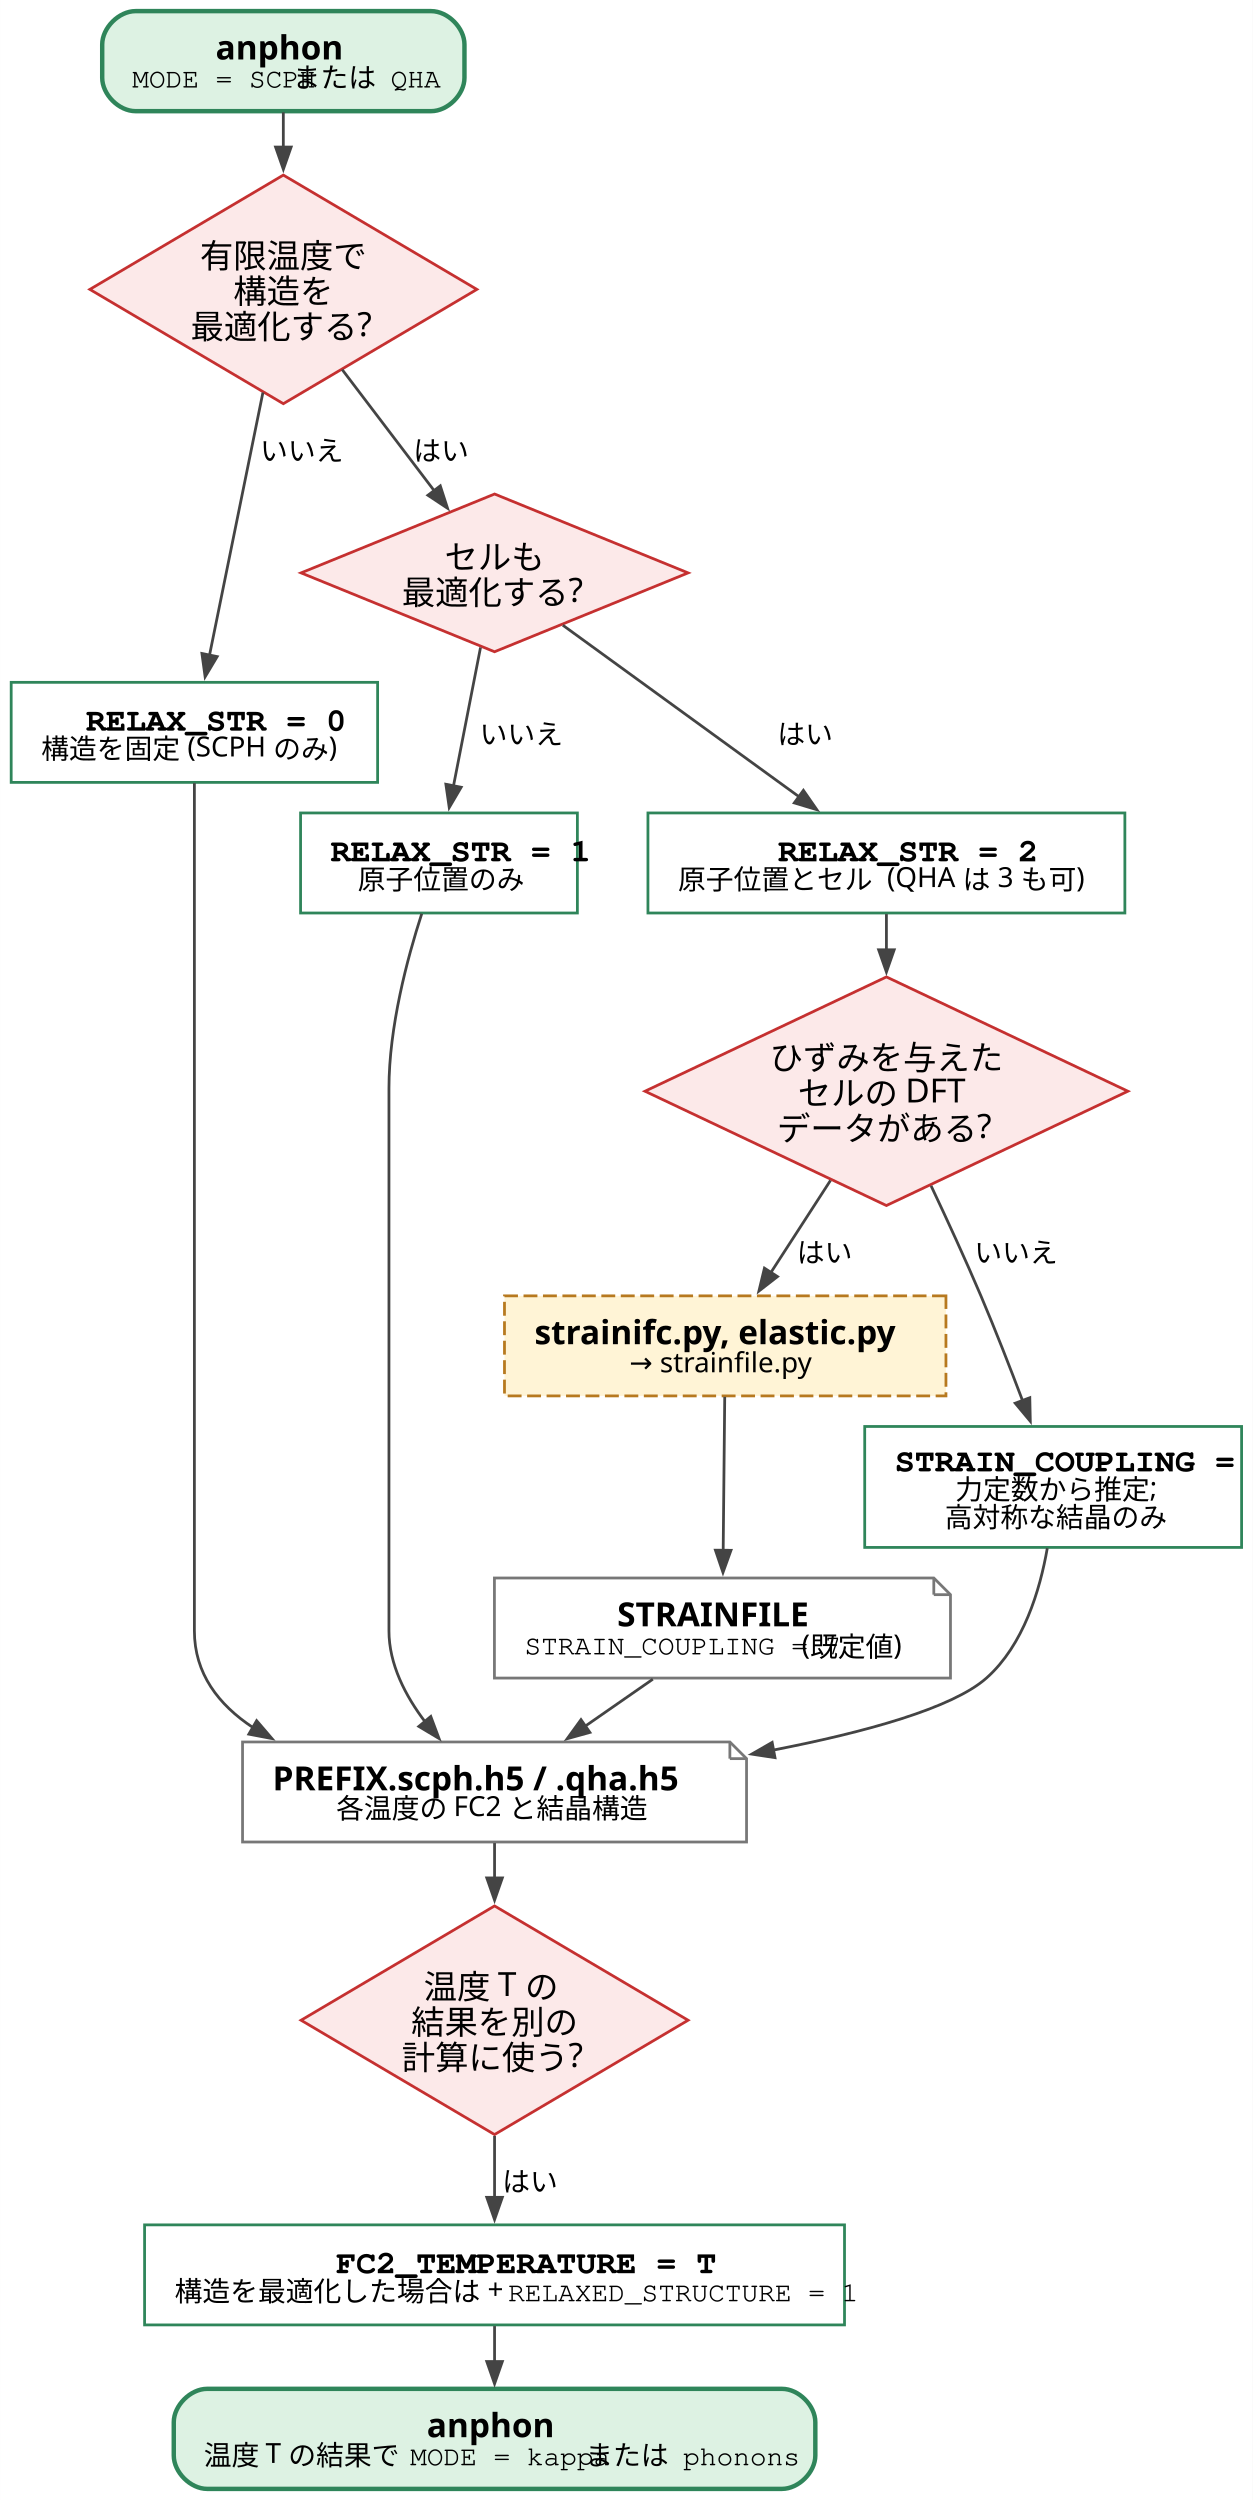
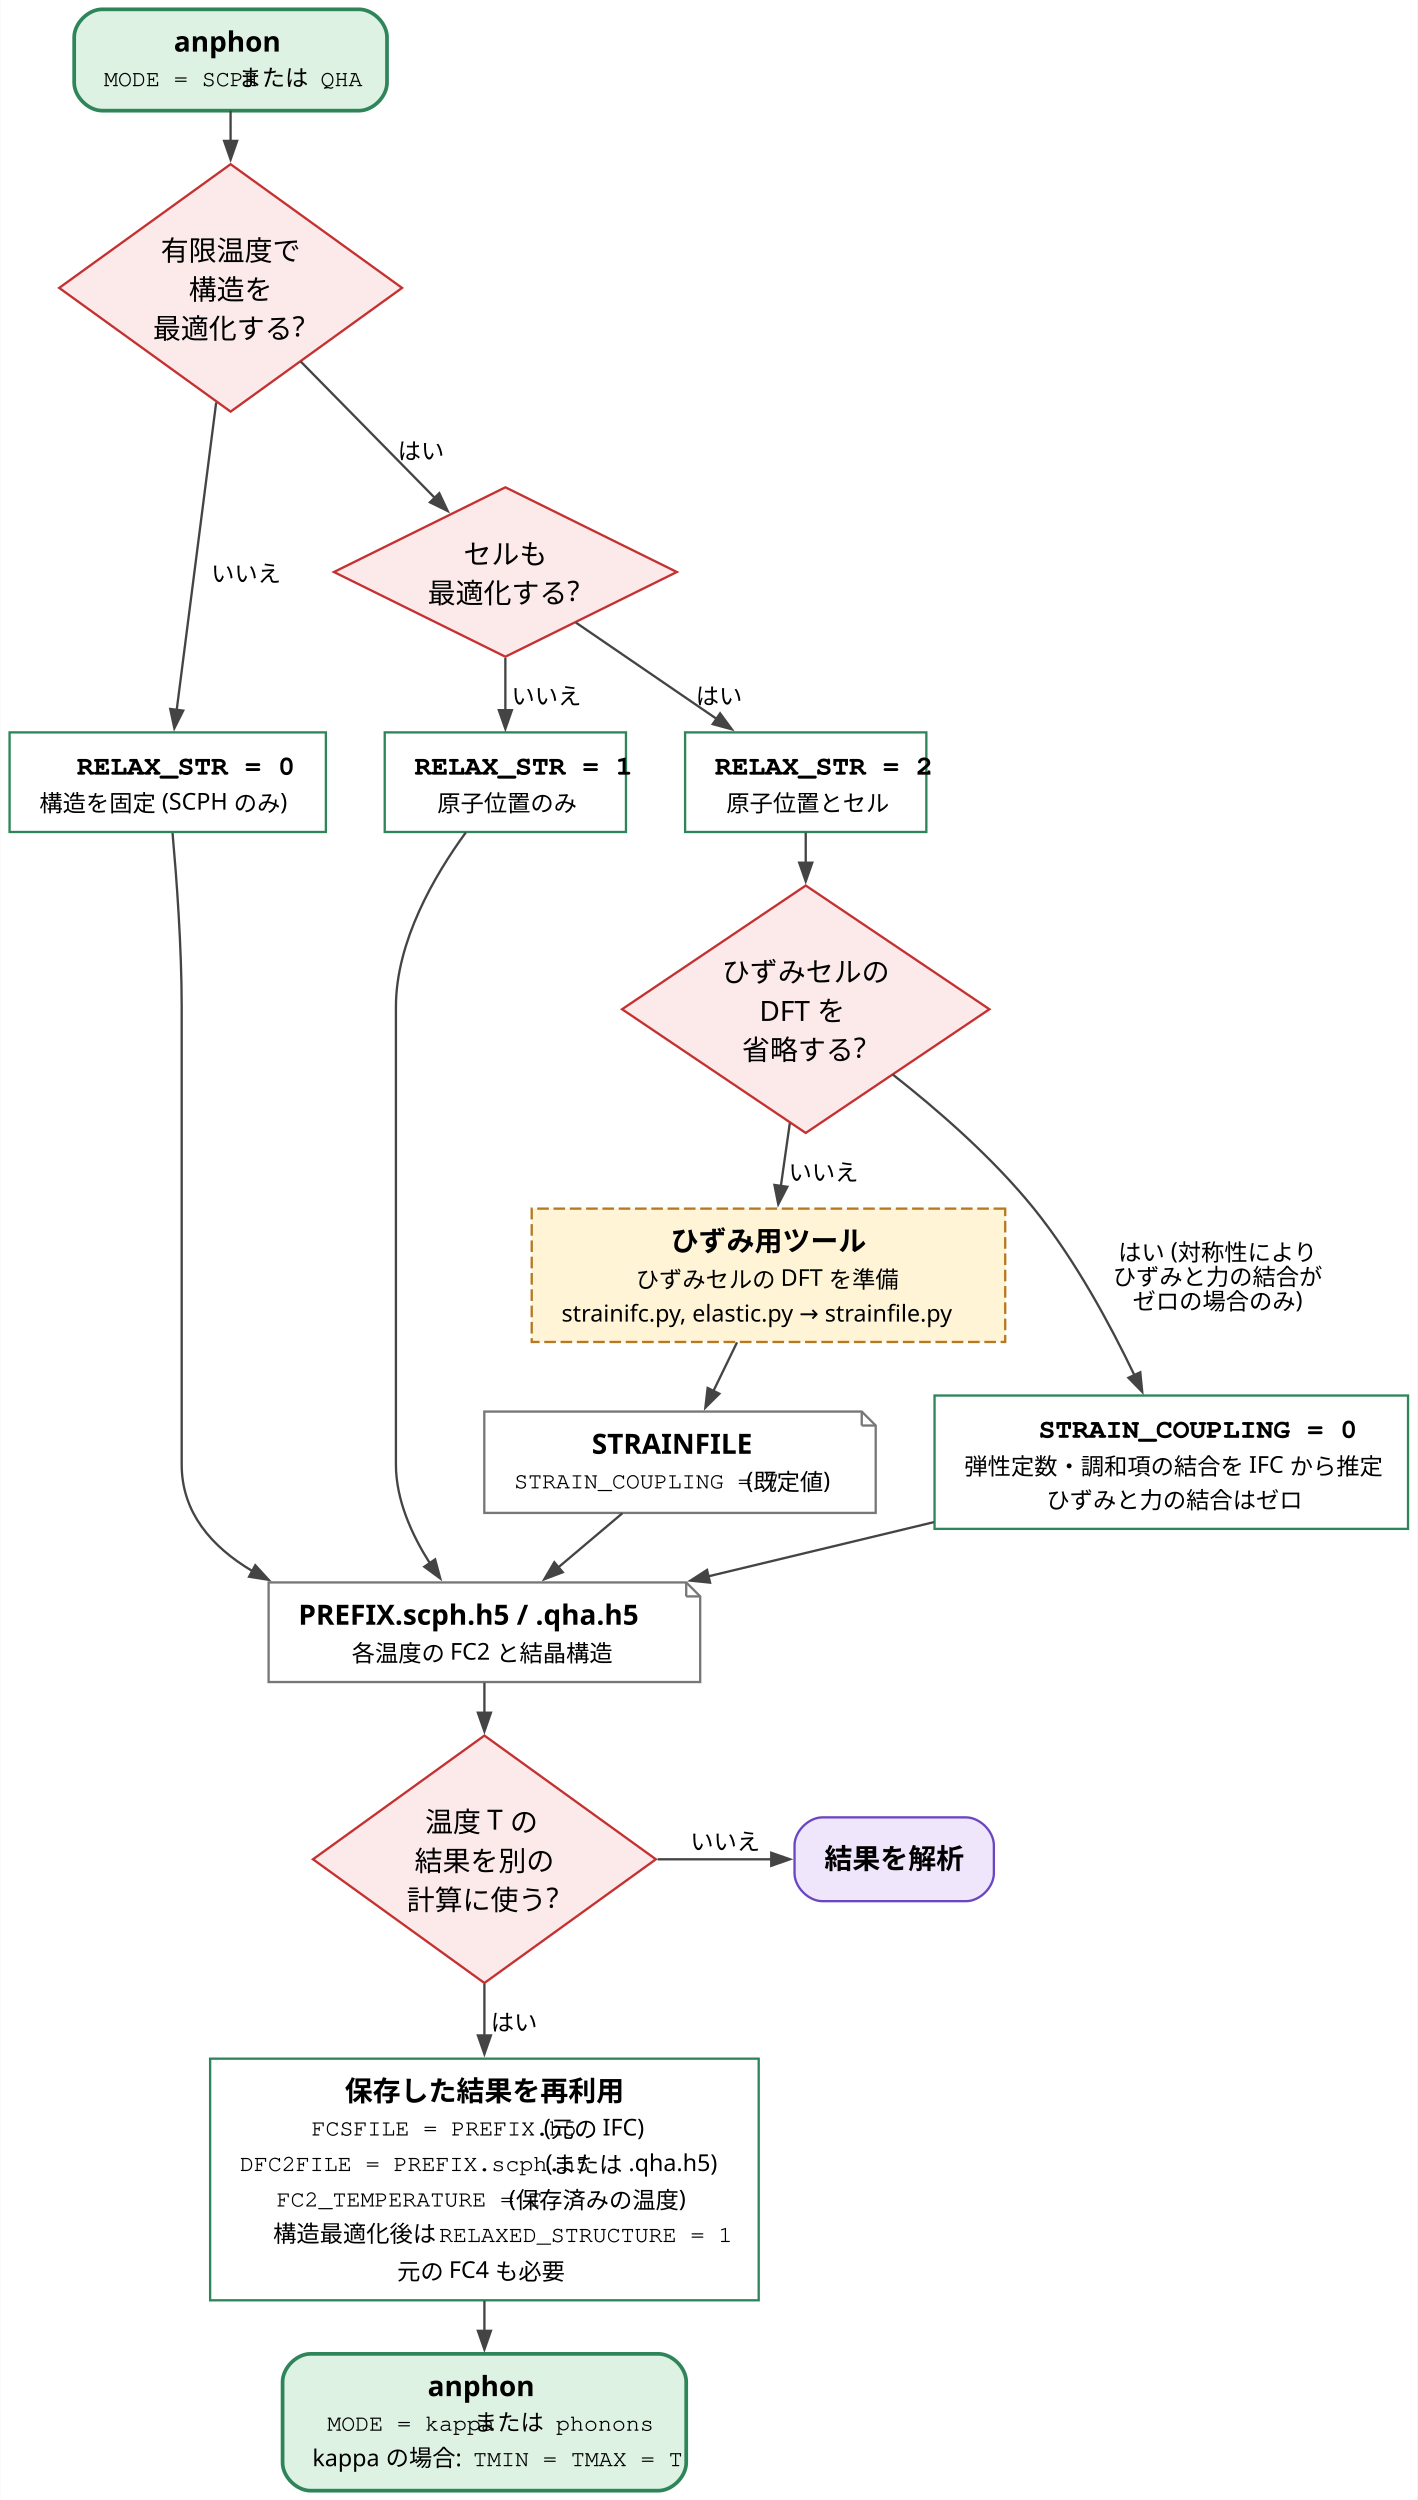
- <svg xmlns="http://www.w3.org/2000/svg" width="451pt" height="900pt" viewBox="0.00 0.00 450.73 899.56">
-   <g id="graph0" class="graph" transform="scale(1 1) rotate(0) translate(4 895.56)">
-     <polygon fill="white" stroke="none" points="-4,4 -4,-895.56 446.73,-895.56 446.73,4 -4,4" />
+ <svg xmlns="http://www.w3.org/2000/svg" width="609pt" height="1074pt" viewBox="0.00 0.00 608.60 1073.68">
+   <g id="graph0" class="graph" transform="scale(1 1) rotate(0) translate(4 1069.68)">
+     <polygon fill="white" stroke="none" points="-4,4 -4,-1069.68 604.6,-1069.68 604.6,4 -4,4" />
    <g id="node1" class="node">
-       <path fill="#ddf2e3" stroke="#2f855a" stroke-width="1.6" d="M151.1,-891.56C151.1,-891.56 44.75,-891.56 44.75,-891.56 38.75,-891.56 32.75,-885.56 32.75,-879.56 32.75,-879.56 32.75,-867.56 32.75,-867.56 32.75,-861.56 38.75,-855.56 44.75,-855.56 44.75,-855.56 151.1,-855.56 151.1,-855.56 157.1,-855.56 163.1,-861.56 163.1,-867.56 163.1,-867.56 163.1,-879.56 163.1,-879.56 163.1,-885.56 157.1,-891.56 151.1,-891.56" />
-       <text text-anchor="start" x="73.55" y="-874.16" font-family="Hiragino Sans" font-weight="bold" font-size="12.00">anphon</text>
-       <text text-anchor="start" x="43.55" y="-864.06" font-family="Courier,monospace" font-size="10.00">MODE = SCPH</text>
-       <text text-anchor="start" x="101.3" y="-864.06" font-family="Hiragino Sans" font-size="10.00"> または </text>
-       <text text-anchor="start" x="136.55" y="-864.06" font-family="Courier,monospace" font-size="10.00">QHA</text>
+       <path fill="#ddf2e3" stroke="#2f855a" stroke-width="1.6" d="M150.1,-1065.68C150.1,-1065.68 39.75,-1065.68 39.75,-1065.68 33.75,-1065.68 27.75,-1059.68 27.75,-1053.68 27.75,-1053.68 27.75,-1034.16 27.75,-1034.16 27.75,-1028.16 33.75,-1022.16 39.75,-1022.16 39.75,-1022.16 150.1,-1022.16 150.1,-1022.16 156.1,-1022.16 162.1,-1028.16 162.1,-1034.16 162.1,-1034.16 162.1,-1053.68 162.1,-1053.68 162.1,-1059.68 156.1,-1065.68 150.1,-1065.68" />
+       <text text-anchor="start" x="70.55" y="-1047.52" font-family="Hiragino Sans" font-weight="bold" font-size="12.00">anphon</text>
+       <text text-anchor="start" x="40.55" y="-1032.67" font-family="Courier,monospace" font-size="10.00">MODE = SCPH</text>
+       <text text-anchor="start" x="98.3" y="-1032.67" font-family="Hiragino Sans" font-size="10.00"> または </text>
+       <text text-anchor="start" x="133.55" y="-1032.67" font-family="Courier,monospace" font-size="10.00">QHA</text>
    </g>
    <g id="node2" class="node">
-       <polygon fill="#fce9e9" stroke="#c53030" points="97.92,-832.56 28.3,-791.43 97.92,-750.3 167.56,-791.43 97.92,-832.56" />
-       <text text-anchor="start" x="67.92" y="-799.15" font-family="Hiragino Sans" font-size="12.00">有限温度で</text>
-       <text text-anchor="start" x="79.92" y="-786.4" font-family="Hiragino Sans" font-size="12.00">構造を</text>
-       <text text-anchor="start" x="64.55" y="-773.65" font-family="Hiragino Sans" font-size="12.00">最適化する?</text>
+       <polygon fill="#fce9e9" stroke="#c53030" points="94.92,-999.16 21.3,-946.03 94.92,-892.9 168.56,-946.03 94.92,-999.16" />
+       <text text-anchor="start" x="64.92" y="-957.75" font-family="Hiragino Sans" font-size="12.00">有限温度で</text>
+       <text text-anchor="start" x="76.92" y="-941" font-family="Hiragino Sans" font-size="12.00">構造を</text>
+       <text text-anchor="start" x="61.55" y="-924.25" font-family="Hiragino Sans" font-size="12.00">最適化する?</text>
    </g>
    <g id="edge1" class="edge">
-       <path fill="none" stroke="#444444" d="M97.92,-855.17C97.92,-851.29 97.92,-846.99 97.92,-842.51" />
-       <polygon fill="#444444" stroke="#444444" points="100.73,-842.64 97.93,-834.64 95.13,-842.64 100.73,-842.64" />
+       <path fill="none" stroke="#444444" d="M94.92,-1022.11C94.92,-1018.02 94.92,-1013.53 94.92,-1008.85" />
+       <polygon fill="#444444" stroke="#444444" points="97.73,-1009.17 94.93,-1001.17 92.13,-1009.17 97.73,-1009.17" />
    </g>
    <g id="node3" class="node">
-       <polygon fill="#ffffff" stroke="#2f855a" points="131.85,-650.04 0,-650.04 0,-614.04 131.85,-614.04 131.85,-650.04" />
-       <text text-anchor="start" x="26.92" y="-632.64" font-family="Courier,monospace" font-weight="bold" font-size="12.00">RELAX_STR = 0</text>
-       <text text-anchor="start" x="10.8" y="-622.54" font-family="Hiragino Sans" font-size="10.00">構造を固定 (SCPH のみ)</text>
+       <polygon fill="#ffffff" stroke="#2f855a" points="135.85,-755.14 0,-755.14 0,-712.37 135.85,-712.37 135.85,-755.14" />
+       <text text-anchor="start" x="28.92" y="-736.98" font-family="Courier,monospace" font-weight="bold" font-size="12.00">RELAX_STR = 0</text>
+       <text text-anchor="start" x="12.8" y="-721.13" font-family="Hiragino Sans" font-size="10.00">構造を固定 (SCPH のみ)</text>
    </g>
    <g id="edge2" class="edge">
-       <path fill="none" stroke="#444444" d="M90.58,-754.32C84.73,-725.51 76.65,-685.8 71.36,-659.79" />
-       <polygon fill="#444444" stroke="#444444" points="74.12,-659.3 69.78,-652.02 68.63,-660.42 74.12,-659.3" />
-       <text text-anchor="middle" x="104.55" y="-729.8" font-family="Hiragino Sans" font-size="10.00"> いいえ </text>
+       <path fill="none" stroke="#444444" d="M88.73,-896.79C83.49,-856 76.16,-798.87 71.74,-764.47" />
+       <polygon fill="#444444" stroke="#444444" points="74.57,-764.49 70.77,-756.91 69.01,-765.2 74.57,-764.49" />
+       <text text-anchor="middle" x="101.55" y="-819.77" font-family="Hiragino Sans" font-size="10.00"> いいえ </text>
    </g>
    <g id="node4" class="node">
-       <polygon fill="#fce9e9" stroke="#c53030" points="173.93,-717.8 104.3,-689.42 173.92,-661.04 243.56,-689.42 173.93,-717.8" />
-       <text text-anchor="start" x="155.93" y="-690.77" font-family="Hiragino Sans" font-size="12.00">セルも</text>
-       <text text-anchor="start" x="140.55" y="-678.02" font-family="Hiragino Sans" font-size="12.00">最適化する?</text>
+       <polygon fill="#fce9e9" stroke="#c53030" points="212.93,-860.4 139.3,-824.02 212.92,-787.64 286.56,-824.02 212.93,-860.4" />
+       <text text-anchor="start" x="194.93" y="-827.37" font-family="Hiragino Sans" font-size="12.00">セルも</text>
+       <text text-anchor="start" x="179.55" y="-810.62" font-family="Hiragino Sans" font-size="12.00">最適化する?</text>
    </g>
    <g id="edge3" class="edge">
-       <path fill="none" stroke="#444444" d="M119.1,-762.57C129.47,-748.92 141.95,-732.5 152.37,-718.78" />
-       <polygon fill="#444444" stroke="#444444" points="154.4,-720.74 157.01,-712.67 149.94,-717.35 154.4,-720.74" />
-       <text text-anchor="middle" x="154.68" y="-729.8" font-family="Hiragino Sans" font-size="10.00"> はい </text>
+       <path fill="none" stroke="#444444" d="M125.01,-914.44C142.76,-896.38 165.17,-873.59 182.91,-855.55" />
+       <polygon fill="#444444" stroke="#444444" points="184.55,-857.87 188.16,-850.21 180.55,-853.95 184.55,-857.87" />
+       <text text-anchor="middle" x="176.68" y="-872.4" font-family="Hiragino Sans" font-size="10.00"> はい </text>
    </g>
    <g id="node11" class="node">
-       <polygon fill="#ffffff" stroke="#777777" points="258.6,-268.76 83.25,-268.76 83.25,-232.76 264.6,-232.76 264.6,-262.76 258.6,-268.76" />
-       <polyline fill="none" stroke="#777777" points="258.6,-268.76 258.6,-262.76" />
-       <polyline fill="none" stroke="#777777" points="264.6,-262.76 258.6,-262.76" />
-       <text text-anchor="start" x="94.05" y="-251.36" font-family="Hiragino Sans" font-weight="bold" font-size="12.00">PREFIX.scph.h5 / .qha.h5</text>
-       <text text-anchor="start" x="116.93" y="-241.26" font-family="Hiragino Sans" font-size="10.00">各温度の FC2 と結晶構造</text>
+       <polygon fill="#ffffff" stroke="#777777" points="290.6,-390.07 111.25,-390.07 111.25,-347.3 296.6,-347.3 296.6,-384.07 290.6,-390.07" />
+       <polyline fill="none" stroke="#777777" points="290.6,-390.07 290.6,-384.07" />
+       <polyline fill="none" stroke="#777777" points="296.6,-384.07 290.6,-384.07" />
+       <text text-anchor="start" x="124.05" y="-371.91" font-family="Hiragino Sans" font-weight="bold" font-size="12.00">PREFIX.scph.h5 / .qha.h5</text>
+       <text text-anchor="start" x="146.93" y="-356.06" font-family="Hiragino Sans" font-size="10.00">各温度の FC2 と結晶構造</text>
    </g>
    <g id="edge10" class="edge">
-       <path fill="none" stroke="#444444" d="M65.92,-613.76C65.92,-598.56 65.92,-575.83 65.92,-556.04 65.92,-556.04 65.92,-556.04 65.92,-308.76 65.92,-293.4 74.58,-282.16 86.98,-273.96" />
-       <polygon fill="#444444" stroke="#444444" points="88.32,-276.42 93.84,-269.98 85.52,-271.57 88.32,-276.42" />
+       <path fill="none" stroke="#444444" d="M69.99,-711.91C71.73,-692.58 73.92,-662.99 73.92,-637.24 73.92,-637.24 73.92,-637.24 73.92,-440.7 73.92,-420.08 86.69,-405.4 104.22,-394.98" />
+       <polygon fill="#444444" stroke="#444444" points="105.53,-397.45 111.24,-391.2 102.87,-392.52 105.53,-397.45" />
    </g>
    <g id="node5" class="node">
-       <polygon fill="#ffffff" stroke="#2f855a" points="203.73,-603.04 104.13,-603.04 104.13,-567.04 203.73,-567.04 203.73,-603.04" />
-       <text text-anchor="start" x="114.93" y="-585.64" font-family="Courier,monospace" font-weight="bold" font-size="12.00">RELAX_STR = 1</text>
-       <text text-anchor="start" x="124.68" y="-575.54" font-family="Hiragino Sans" font-size="10.00">原子位置のみ</text>
+       <polygon fill="#ffffff" stroke="#2f855a" points="264.73,-755.14 161.12,-755.14 161.12,-712.37 264.73,-712.37 264.73,-755.14" />
+       <text text-anchor="start" x="173.93" y="-736.98" font-family="Courier,monospace" font-weight="bold" font-size="12.00">RELAX_STR = 1</text>
+       <text text-anchor="start" x="183.68" y="-721.13" font-family="Hiragino Sans" font-size="10.00">原子位置のみ</text>
    </g>
    <g id="edge4" class="edge">
-       <path fill="none" stroke="#444444" d="M168.88,-662.59C165.89,-647.28 162.11,-627.93 159.1,-612.51" />
-       <polygon fill="#444444" stroke="#444444" points="161.91,-612.29 157.62,-604.98 156.41,-613.37 161.91,-612.29" />
-       <text text-anchor="middle" x="183.55" y="-627.79" font-family="Hiragino Sans" font-size="10.00"> いいえ </text>
+       <path fill="none" stroke="#444444" d="M212.93,-787.12C212.93,-779.64 212.93,-771.83 212.93,-764.6" />
+       <polygon fill="#444444" stroke="#444444" points="215.73,-764.68 212.93,-756.68 210.13,-764.68 215.73,-764.68" />
+       <text text-anchor="middle" x="230.55" y="-767.14" font-family="Hiragino Sans" font-size="10.00"> いいえ </text>
    </g>
    <g id="node6" class="node">
-       <polygon fill="#ffffff" stroke="#2f855a" points="400.73,-603.04 229.12,-603.04 229.12,-567.04 400.73,-567.04 400.73,-603.04" />
-       <text text-anchor="start" x="275.93" y="-585.64" font-family="Courier,monospace" font-weight="bold" font-size="12.00">RELAX_STR = 2</text>
-       <text text-anchor="start" x="239.93" y="-575.54" font-family="Hiragino Sans" font-size="10.00">原子位置とセル  (QHA は 3 も可)</text>
+       <polygon fill="#ffffff" stroke="#2f855a" points="393.73,-755.14 290.12,-755.14 290.12,-712.37 393.73,-712.37 393.73,-755.14" />
+       <text text-anchor="start" x="302.93" y="-736.98" font-family="Courier,monospace" font-weight="bold" font-size="12.00">RELAX_STR = 2</text>
+       <text text-anchor="start" x="307.8" y="-721.13" font-family="Hiragino Sans" font-size="10.00">原子位置とセル</text>
    </g>
    <g id="edge5" class="edge">
-       <path fill="none" stroke="#444444" d="M198.49,-670.59C222.08,-653.45 257.84,-627.49 283.5,-608.86" />
-       <polygon fill="#444444" stroke="#444444" points="285.06,-611.18 289.89,-604.22 281.77,-606.65 285.06,-611.18" />
-       <text text-anchor="middle" x="285.68" y="-627.79" font-family="Hiragino Sans" font-size="10.00"> はい </text>
+       <path fill="none" stroke="#444444" d="M243.17,-802.33C261.23,-789.97 284.35,-774.15 303.67,-760.93" />
+       <polygon fill="#444444" stroke="#444444" points="305.15,-763.31 310.17,-756.48 301.99,-758.69 305.15,-763.31" />
+       <text text-anchor="middle" x="304.68" y="-767.14" font-family="Hiragino Sans" font-size="10.00"> はい </text>
    </g>
    <g id="edge11" class="edge">
-       <path fill="none" stroke="#444444" d="M147.73,-566.78C142.52,-550.72 135.93,-526.01 135.93,-503.91 135.93,-503.91 135.93,-503.91 135.93,-308.76 135.93,-296.75 141.84,-285.34 149,-275.93" />
-       <polygon fill="#444444" stroke="#444444" points="150.98,-277.94 153.95,-270 146.68,-274.35 150.98,-277.94" />
+       <path fill="none" stroke="#444444" d="M195.96,-712.18C182.49,-693.74 165.93,-665.33 165.93,-637.24 165.93,-637.24 165.93,-637.24 165.93,-440.7 165.93,-425.56 172.72,-410.52 180.57,-398.21" />
+       <polygon fill="#444444" stroke="#444444" points="182.76,-399.97 184.96,-391.79 178.13,-396.81 182.76,-399.97" />
    </g>
    <g id="node7" class="node">
-       <polygon fill="#fce9e9" stroke="#c53030" points="314.93,-544.04 228.05,-502.91 314.92,-461.78 401.81,-502.91 314.93,-544.04" />
-       <text text-anchor="start" x="272.93" y="-510.63" font-family="Hiragino Sans" font-size="12.00">ひずみを与えた</text>
-       <text text-anchor="start" x="283.05" y="-497.88" font-family="Hiragino Sans" font-size="12.00">セルの DFT</text>
-       <text text-anchor="start" x="275.55" y="-485.13" font-family="Hiragino Sans" font-size="12.00">データがある?</text>
+       <polygon fill="#fce9e9" stroke="#c53030" points="341.93,-689.37 263.05,-636.24 341.92,-583.11 420.81,-636.24 341.93,-689.37" />
+       <text text-anchor="start" x="305.93" y="-647.96" font-family="Hiragino Sans" font-size="12.00">ひずみセルの</text>
+       <text text-anchor="start" x="322.05" y="-631.21" font-family="Hiragino Sans" font-size="12.00">DFT を</text>
+       <text text-anchor="start" x="314.55" y="-614.46" font-family="Hiragino Sans" font-size="12.00">省略する?</text>
    </g>
    <g id="edge6" class="edge">
-       <path fill="none" stroke="#444444" d="M314.93,-566.65C314.93,-562.72 314.93,-558.35 314.93,-553.8" />
-       <polygon fill="#444444" stroke="#444444" points="317.73,-553.8 314.93,-545.8 312.13,-553.8 317.73,-553.8" />
+       <path fill="none" stroke="#444444" d="M341.93,-712.03C341.93,-708.06 341.93,-703.71 341.93,-699.17" />
+       <polygon fill="#444444" stroke="#444444" points="344.73,-699.18 341.93,-691.18 339.13,-699.18 344.73,-699.18" />
    </g>
    <g id="node8" class="node">
-       <polygon fill="#fff4d6" stroke="#b7791f" stroke-dasharray="5,2" points="336.35,-429.28 177.5,-429.28 177.5,-393.28 336.35,-393.28 336.35,-429.28" />
-       <text text-anchor="start" x="188.3" y="-411.88" font-family="Hiragino Sans" font-weight="bold" font-size="12.00">strainifc.py, elastic.py</text>
-       <text text-anchor="start" x="222.43" y="-401.78" font-family="Hiragino Sans" font-size="10.00">→ strainfile.py</text>
+       <polygon fill="#fff4d6" stroke="#b7791f" stroke-dasharray="5,2" points="427.6,-550.61 224.25,-550.61 224.25,-493.34 427.6,-493.34 427.6,-550.61" />
+       <text text-anchor="start" x="283.93" y="-532.45" font-family="Hiragino Sans" font-weight="bold" font-size="12.00">ひずみ用ツール</text>
+       <text text-anchor="start" x="268.93" y="-516.6" font-family="Hiragino Sans" font-size="10.00">ひずみセルの DFT を準備</text>
+       <text text-anchor="start" x="237.05" y="-502.1" font-family="Hiragino Sans" font-size="10.00">strainifc.py, elastic.py → strainfile.py</text>
    </g>
    <g id="edge7" class="edge">
-       <path fill="none" stroke="#444444" d="M294.8,-470.81C287.78,-459.96 279.99,-447.92 273.31,-437.6" />
-       <polygon fill="#444444" stroke="#444444" points="275.74,-436.21 269.05,-431.01 271.04,-439.25 275.74,-436.21" />
-       <text text-anchor="middle" x="292.68" y="-441.28" font-family="Hiragino Sans" font-size="10.00"> はい </text>
+       <path fill="none" stroke="#444444" d="M335.09,-587.3C333.81,-578.3 332.48,-569 331.26,-560.38" />
+       <polygon fill="#444444" stroke="#444444" points="334.03,-559.99 330.13,-552.47 328.49,-560.78 334.03,-559.99" />
+       <text text-anchor="middle" x="349.55" y="-562.61" font-family="Hiragino Sans" font-size="10.00"> いいえ </text>
    </g>
    <g id="node10" class="node">
-       <polygon fill="#ffffff" stroke="#2f855a" points="442.73,-382.28 307.12,-382.28 307.12,-338.76 442.73,-338.76 442.73,-382.28" />
-       <text text-anchor="start" x="317.93" y="-366.12" font-family="Courier,monospace" font-weight="bold" font-size="12.00">STRAIN_COUPLING = 0</text>
-       <text text-anchor="start" x="339.68" y="-356.02" font-family="Hiragino Sans" font-size="10.00">力定数から推定;</text>
-       <text text-anchor="start" x="335.93" y="-346.02" font-family="Hiragino Sans" font-size="10.00">高対称な結晶のみ</text>
+       <polygon fill="#ffffff" stroke="#2f855a" points="600.6,-470.34 397.25,-470.34 397.25,-413.07 600.6,-413.07 600.6,-470.34" />
+       <text text-anchor="start" x="441.93" y="-452.18" font-family="Courier,monospace" font-weight="bold" font-size="12.00">STRAIN_COUPLING = 0</text>
+       <text text-anchor="start" x="410.05" y="-436.33" font-family="Hiragino Sans" font-size="10.00">弾性定数・調和項の結合を IFC から推定</text>
+       <text text-anchor="start" x="445.3" y="-421.83" font-family="Hiragino Sans" font-size="10.00">ひずみと力の結合はゼロ</text>
    </g>
    <g id="edge8" class="edge">
-       <path fill="none" stroke="#444444" d="M331,-468.87C336.84,-456.53 343.37,-442.35 348.93,-429.28 354.15,-416.99 359.51,-403.26 363.99,-391.39" />
-       <polygon fill="#444444" stroke="#444444" points="366.52,-392.63 366.7,-384.15 361.27,-390.66 366.52,-392.63" />
-       <text text-anchor="middle" x="361.55" y="-441.28" font-family="Hiragino Sans" font-size="10.00"> いいえ </text>
+       <path fill="none" stroke="#444444" d="M379.25,-608.24C398.87,-592.83 422.41,-572.3 439.93,-550.61 457.57,-528.76 472.66,-500.88 483.16,-478.93" />
+       <polygon fill="#444444" stroke="#444444" points="485.6,-480.33 486.45,-471.9 480.52,-477.96 485.6,-480.33" />
+       <text text-anchor="middle" x="518.8" y="-528.22" font-family="Hiragino Sans" font-size="10.00"> はい (対称性により</text>
+       <text text-anchor="middle" x="518.8" y="-517.72" font-family="Hiragino Sans" font-size="10.00">ひずみと力の結合が</text>
+       <text text-anchor="middle" x="518.8" y="-507.22" font-family="Hiragino Sans" font-size="10.00">ゼロの場合のみ) </text>
    </g>
    <g id="node9" class="node">
-       <polygon fill="#ffffff" stroke="#777777" points="331.98,-327.76 173.88,-327.76 173.88,-291.76 337.98,-291.76 337.98,-321.76 331.98,-327.76" />
-       <polyline fill="none" stroke="#777777" points="331.98,-327.76 331.98,-321.76" />
-       <polyline fill="none" stroke="#777777" points="337.98,-321.76 331.98,-321.76" />
-       <text text-anchor="start" x="218.05" y="-310.36" font-family="Hiragino Sans" font-weight="bold" font-size="12.00">STRAINFILE</text>
-       <text text-anchor="start" x="184.68" y="-300.26" font-family="Courier,monospace" font-size="10.00">STRAIN_COUPLING = 7</text>
-       <text text-anchor="start" x="284.43" y="-300.26" font-family="Hiragino Sans" font-size="10.00">  (既定値)</text>
+       <polygon fill="#ffffff" stroke="#777777" points="365.98,-463.46 203.88,-463.46 203.88,-419.94 371.98,-419.94 371.98,-457.46 365.98,-463.46" />
+       <polyline fill="none" stroke="#777777" points="365.98,-463.46 365.98,-457.46" />
+       <polyline fill="none" stroke="#777777" points="371.98,-457.46 365.98,-457.46" />
+       <text text-anchor="start" x="250.05" y="-445.3" font-family="Hiragino Sans" font-weight="bold" font-size="12.00">STRAINFILE</text>
+       <text text-anchor="start" x="216.68" y="-430.45" font-family="Courier,monospace" font-size="10.00">STRAIN_COUPLING = 7</text>
+       <text text-anchor="start" x="316.43" y="-430.45" font-family="Hiragino Sans" font-size="10.00">  (既定値)</text>
    </g>
    <g id="edge9" class="edge">
-       <path fill="none" stroke="#444444" d="M256.75,-392.94C256.6,-377.63 256.37,-355.05 256.19,-337.43" />
-       <polygon fill="#444444" stroke="#444444" points="259,-337.72 256.12,-329.74 253.4,-337.77 259,-337.72" />
+       <path fill="none" stroke="#444444" d="M312.42,-493.16C309.12,-486.36 305.58,-479.07 302.24,-472.2" />
+       <polygon fill="#444444" stroke="#444444" points="304.83,-471.12 298.82,-465.15 299.8,-473.57 304.83,-471.12" />
    </g>
    <g id="edge12" class="edge">
-       <path fill="none" stroke="#444444" d="M230.88,-291.35C223.17,-285.99 214.57,-280.01 206.43,-274.36" />
-       <polygon fill="#444444" stroke="#444444" points="208.23,-272.2 200.06,-269.93 205.03,-276.79 208.23,-272.2" />
+       <path fill="none" stroke="#444444" d="M263.18,-419.78C254.55,-412.48 244.74,-404.19 235.62,-396.49" />
+       <polygon fill="#444444" stroke="#444444" points="237.57,-394.46 229.65,-391.44 233.95,-398.74 237.57,-394.46" />
    </g>
    <g id="edge13" class="edge">
-       <path fill="none" stroke="#444444" d="M372.82,-338.5C370.19,-323.37 364.27,-303.61 350.93,-291.76 338.71,-280.91 307.32,-272.28 274.31,-265.86" />
-       <polygon fill="#444444" stroke="#444444" points="274.84,-263.11 266.46,-264.39 273.81,-268.61 274.84,-263.11" />
+       <path fill="none" stroke="#444444" d="M397,-415.98C392.92,-415 388.88,-414.02 384.93,-413.07 357.41,-406.44 327.53,-399.26 300.13,-392.7" />
+       <polygon fill="#444444" stroke="#444444" points="300.84,-389.99 292.41,-390.85 299.54,-395.43 300.84,-389.99" />
    </g>
    <g id="node12" class="node">
-       <polygon fill="#fce9e9" stroke="#c53030" points="173.93,-209.76 104.3,-168.63 173.92,-127.5 243.56,-168.63 173.93,-209.76" />
-       <text text-anchor="start" x="148.43" y="-176.35" font-family="Hiragino Sans" font-size="12.00">温度 T の</text>
-       <text text-anchor="start" x="143.93" y="-163.6" font-family="Hiragino Sans" font-size="12.00">結果を別の</text>
-       <text text-anchor="start" x="140.55" y="-150.85" font-family="Hiragino Sans" font-size="12.00">計算に使う?</text>
+       <polygon fill="#fce9e9" stroke="#c53030" points="203.93,-324.3 130.3,-271.17 203.92,-218.04 277.56,-271.17 203.93,-324.3" />
+       <text text-anchor="start" x="178.43" y="-282.89" font-family="Hiragino Sans" font-size="12.00">温度 T の</text>
+       <text text-anchor="start" x="173.93" y="-266.14" font-family="Hiragino Sans" font-size="12.00">結果を別の</text>
+       <text text-anchor="start" x="170.55" y="-249.39" font-family="Hiragino Sans" font-size="12.00">計算に使う?</text>
    </g>
    <g id="edge14" class="edge">
-       <path fill="none" stroke="#444444" d="M173.93,-232.37C173.93,-228.49 173.93,-224.19 173.93,-219.71" />
-       <polygon fill="#444444" stroke="#444444" points="176.73,-219.84 173.93,-211.84 171.13,-219.84 176.73,-219.84" />
+       <path fill="none" stroke="#444444" d="M203.93,-346.96C203.93,-342.99 203.93,-338.64 203.93,-334.1" />
+       <polygon fill="#444444" stroke="#444444" points="206.73,-334.11 203.93,-326.11 201.13,-334.11 206.73,-334.11" />
    </g>
    <g id="node13" class="node">
-       <polygon fill="#ffffff" stroke="#2f855a" points="299.85,-95 48,-95 48,-59 299.85,-59 299.85,-95" />
-       <text text-anchor="start" x="116.93" y="-77.6" font-family="Courier,monospace" font-weight="bold" font-size="12.00">FC2_TEMPERATURE = T</text>
-       <text text-anchor="start" x="58.8" y="-67.5" font-family="Hiragino Sans" font-size="10.00">構造を最適化した場合は + </text>
-       <text text-anchor="start" x="178.8" y="-67.5" font-family="Courier,monospace" font-size="10.00">RELAXED_STRUCTURE = 1</text>
+       <path fill="#efe6fb" stroke="#6b46c1" d="M410.73,-289.17C410.73,-289.17 349.12,-289.17 349.12,-289.17 343.12,-289.17 337.12,-283.17 337.12,-277.17 337.12,-277.17 337.12,-265.17 337.12,-265.17 337.12,-259.17 343.12,-253.17 349.12,-253.17 349.12,-253.17 410.73,-253.17 410.73,-253.17 416.73,-253.17 422.73,-259.17 422.73,-265.17 422.73,-265.17 422.73,-277.17 422.73,-277.17 422.73,-283.17 416.73,-289.17 410.73,-289.17" />
+       <text text-anchor="start" x="349.93" y="-267.14" font-family="Hiragino Sans" font-weight="bold" font-size="12.00">結果を解析</text>
+     </g>
+     <g id="edge16" class="edge">
+       <path fill="none" stroke="#444444" d="M278.31,-271.17C294.78,-271.17 311.9,-271.17 327.29,-271.17" />
+       <polygon fill="#444444" stroke="#444444" points="327.12,-273.97 335.12,-271.17 327.12,-268.37 327.12,-273.97" />
+       <text text-anchor="middle" x="307.34" y="-275.17" font-family="Hiragino Sans" font-size="10.00"> いいえ </text>
+     </g>
+     <g id="node14" class="node">
+       <polygon fill="#ffffff" stroke="#2f855a" points="321.73,-185.54 86.13,-185.54 86.13,-81.77 321.73,-81.77 321.73,-185.54" />
+       <text text-anchor="start" x="143.93" y="-167.38" font-family="Hiragino Sans" font-weight="bold" font-size="12.00">保存した結果を再利用</text>
+       <text text-anchor="start" x="129.68" y="-152.53" font-family="Courier,monospace" font-size="10.00">FCSFILE = PREFIX.h5</text>
+       <text text-anchor="start" x="229.43" y="-152.53" font-family="Hiragino Sans" font-size="10.00"> (元の IFC)</text>
+       <text text-anchor="start" x="98.93" y="-137.28" font-family="Courier,monospace" font-size="10.00">DFC2FILE = PREFIX.scph.h5</text>
+       <text text-anchor="start" x="230.18" y="-137.28" font-family="Hiragino Sans" font-size="10.00"> (または .qha.h5)</text>
+       <text text-anchor="start" x="114.68" y="-122.03" font-family="Courier,monospace" font-size="10.00">FC2_TEMPERATURE = T</text>
+       <text text-anchor="start" x="214.43" y="-122.03" font-family="Hiragino Sans" font-size="10.00"> (保存済みの温度)</text>
+       <text text-anchor="start" x="113.18" y="-106.78" font-family="Hiragino Sans" font-size="10.00">構造最適化後は </text>
+       <text text-anchor="start" x="184.43" y="-106.78" font-family="Courier,monospace" font-size="10.00">RELAXED_STRUCTURE = 1</text>
+       <text text-anchor="start" x="166.43" y="-90.53" font-family="Hiragino Sans" font-size="10.00">元の FC4 も必要</text>
    </g>
    <g id="edge15" class="edge">
-       <path fill="none" stroke="#444444" d="M173.93,-127.01C173.93,-119.37 173.93,-111.56 173.93,-104.49" />
-       <polygon fill="#444444" stroke="#444444" points="176.73,-104.9 173.93,-96.9 171.13,-104.9 176.73,-104.9" />
-       <text text-anchor="middle" x="186.68" y="-107" font-family="Hiragino Sans" font-size="10.00"> はい </text>
+       <path fill="none" stroke="#444444" d="M203.93,-217.78C203.93,-210.44 203.93,-202.86 203.93,-195.39" />
+       <polygon fill="#444444" stroke="#444444" points="206.73,-195.53 203.93,-187.53 201.13,-195.53 206.73,-195.53" />
+       <text text-anchor="middle" x="216.68" y="-197.54" font-family="Hiragino Sans" font-size="10.00"> はい </text>
    </g>
-     <g id="node14" class="node">
-       <path fill="#ddf2e3" stroke="#2f855a" stroke-width="1.6" d="M277.35,-36C277.35,-36 70.5,-36 70.5,-36 64.5,-36 58.5,-30 58.5,-24 58.5,-24 58.5,-12 58.5,-12 58.5,-6 64.5,0 70.5,0 70.5,0 277.35,0 277.35,0 283.35,0 289.35,-6 289.35,-12 289.35,-12 289.35,-24 289.35,-24 289.35,-30 283.35,-36 277.35,-36" />
-       <text text-anchor="start" x="149.55" y="-18.6" font-family="Hiragino Sans" font-weight="bold" font-size="12.00">anphon</text>
-       <text text-anchor="start" x="69.3" y="-8.5" font-family="Hiragino Sans" font-size="10.00">温度 T の結果で </text>
-       <text text-anchor="start" x="143.55" y="-8.5" font-family="Courier,monospace" font-size="10.00">MODE = kappa</text>
-       <text text-anchor="start" x="206.55" y="-8.5" font-family="Hiragino Sans" font-size="10.00"> または </text>
-       <text text-anchor="start" x="241.8" y="-8.5" font-family="Courier,monospace" font-size="10.00">phonons</text>
+     <g id="node15" class="node">
+       <path fill="#ddf2e3" stroke="#2f855a" stroke-width="1.6" d="M278.6,-58.77C278.6,-58.77 129.25,-58.77 129.25,-58.77 123.25,-58.77 117.25,-52.77 117.25,-46.77 117.25,-46.77 117.25,-12 117.25,-12 117.25,-6 123.25,0 129.25,0 129.25,0 278.6,0 278.6,0 284.6,0 290.6,-6 290.6,-12 290.6,-12 290.6,-46.77 290.6,-46.77 290.6,-52.77 284.6,-58.77 278.6,-58.77" />
+       <text text-anchor="start" x="179.55" y="-40.61" font-family="Hiragino Sans" font-weight="bold" font-size="12.00">anphon</text>
+       <text text-anchor="start" x="136.43" y="-25.76" font-family="Courier,monospace" font-size="10.00">MODE = kappa</text>
+       <text text-anchor="start" x="199.43" y="-25.76" font-family="Hiragino Sans" font-size="10.00"> または </text>
+       <text text-anchor="start" x="234.68" y="-25.76" font-family="Courier,monospace" font-size="10.00">phonons</text>
+       <text text-anchor="start" x="130.05" y="-10.51" font-family="Hiragino Sans" font-size="10.00">kappa の場合: </text>
+       <text text-anchor="start" x="199.05" y="-10.51" font-family="Courier,monospace" font-size="10.00">TMIN = TMAX = T</text>
    </g>
-     <g id="edge16" class="edge">
-       <path fill="none" stroke="#444444" d="M173.93,-58.59C173.93,-54.5 173.93,-50.05 173.93,-45.66" />
-       <polygon fill="#444444" stroke="#444444" points="176.73,-45.82 173.93,-37.82 171.13,-45.82 176.73,-45.82" />
+     <g id="edge17" class="edge">
+       <path fill="none" stroke="#444444" d="M203.93,-81.52C203.93,-77.07 203.93,-72.63 203.93,-68.32" />
+       <polygon fill="#444444" stroke="#444444" points="206.73,-68.66 203.93,-60.66 201.13,-68.66 206.73,-68.66" />
    </g>
  </g>
</svg>
